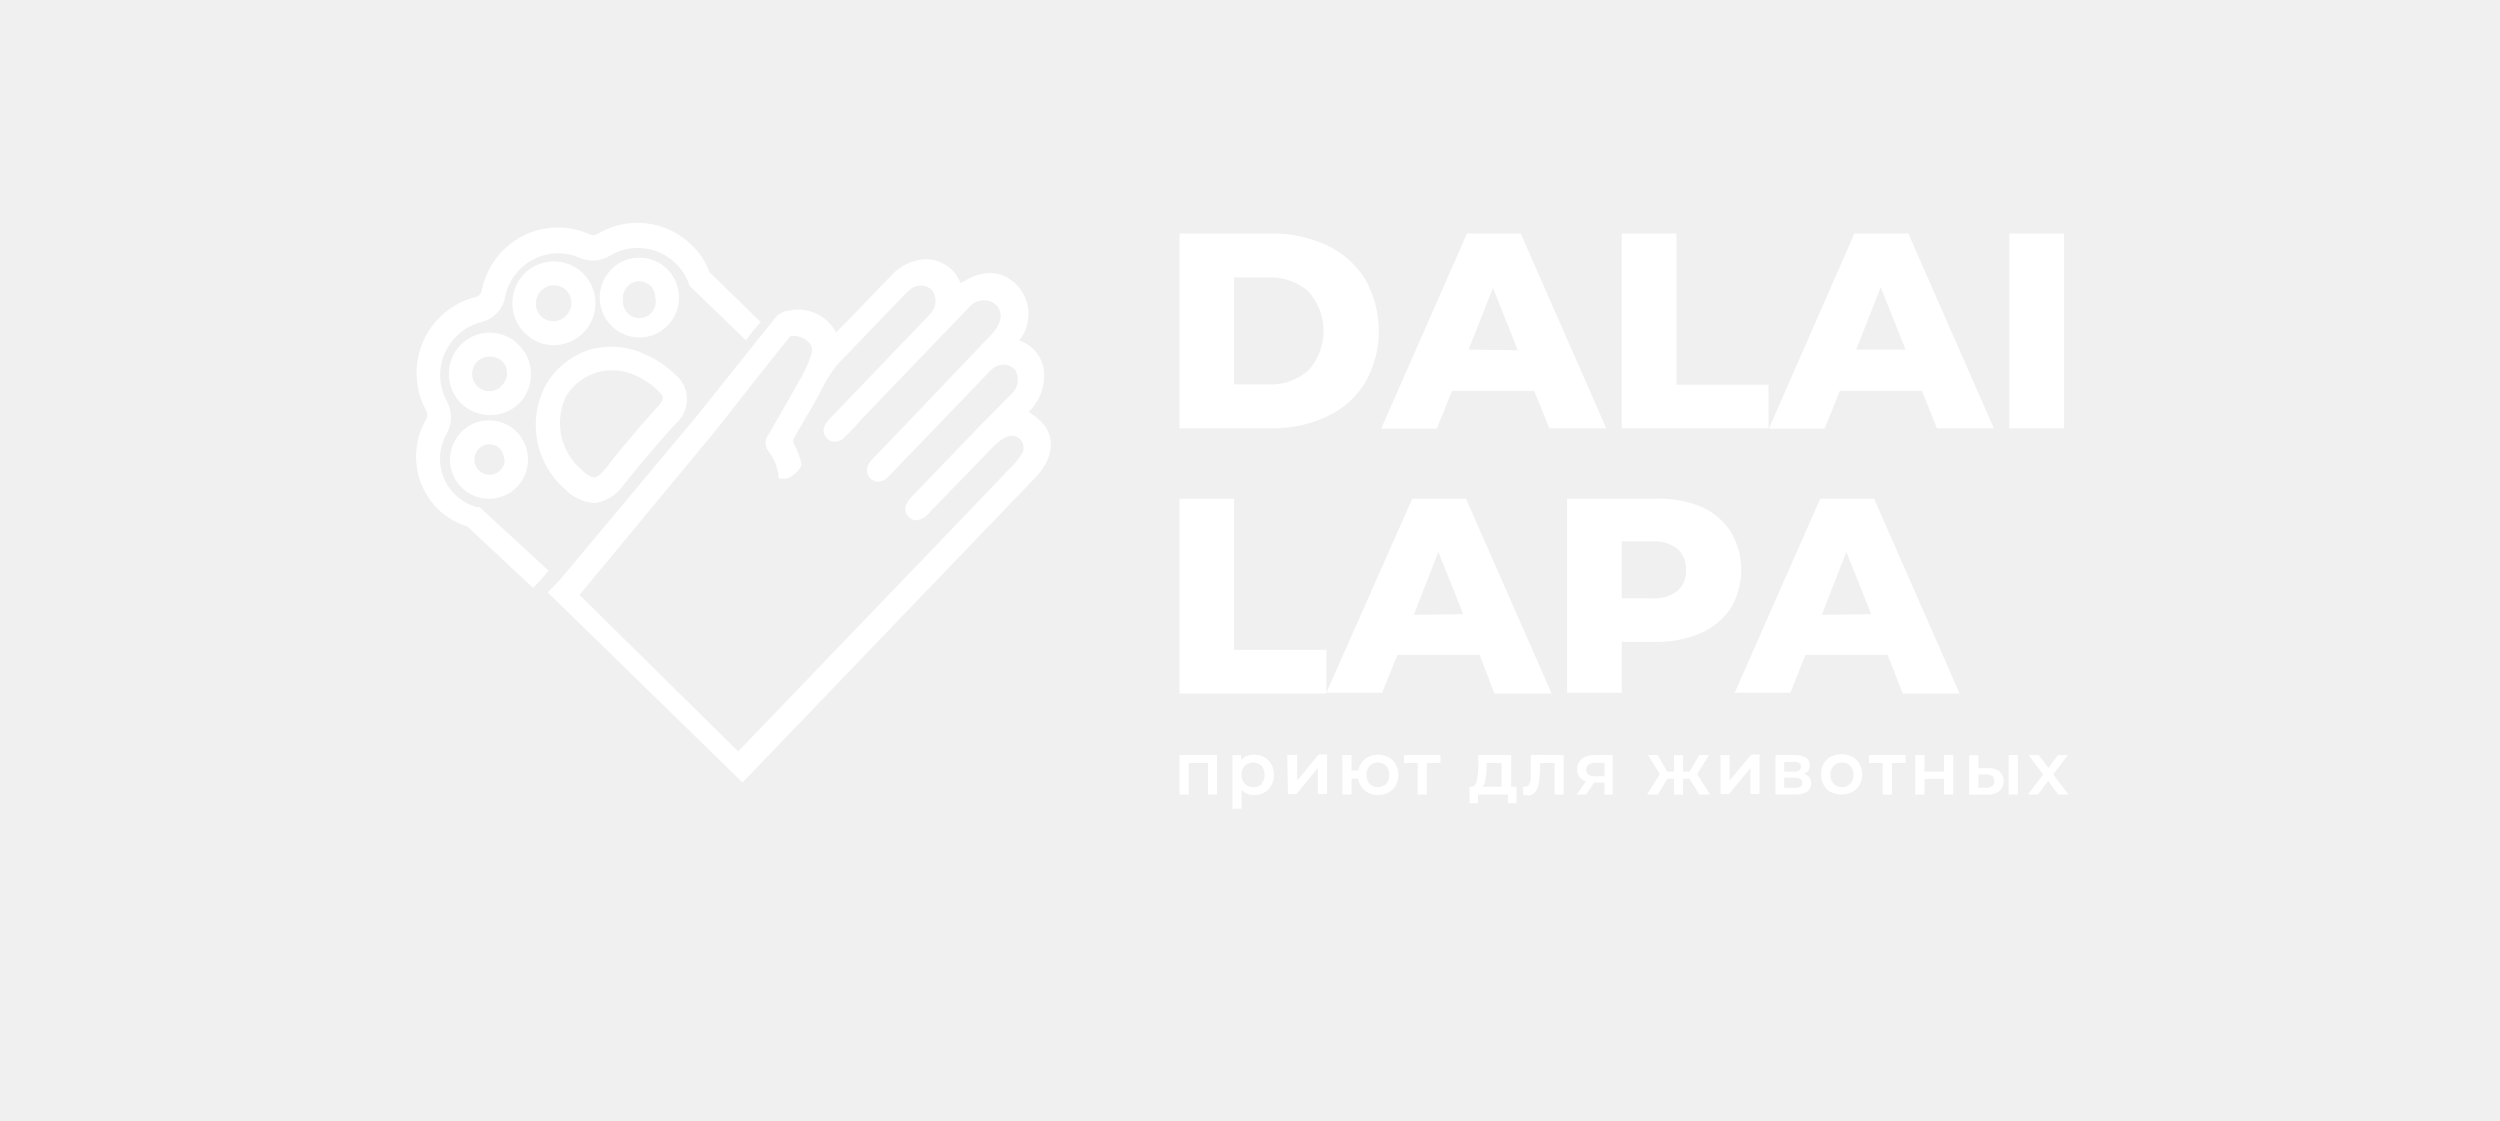
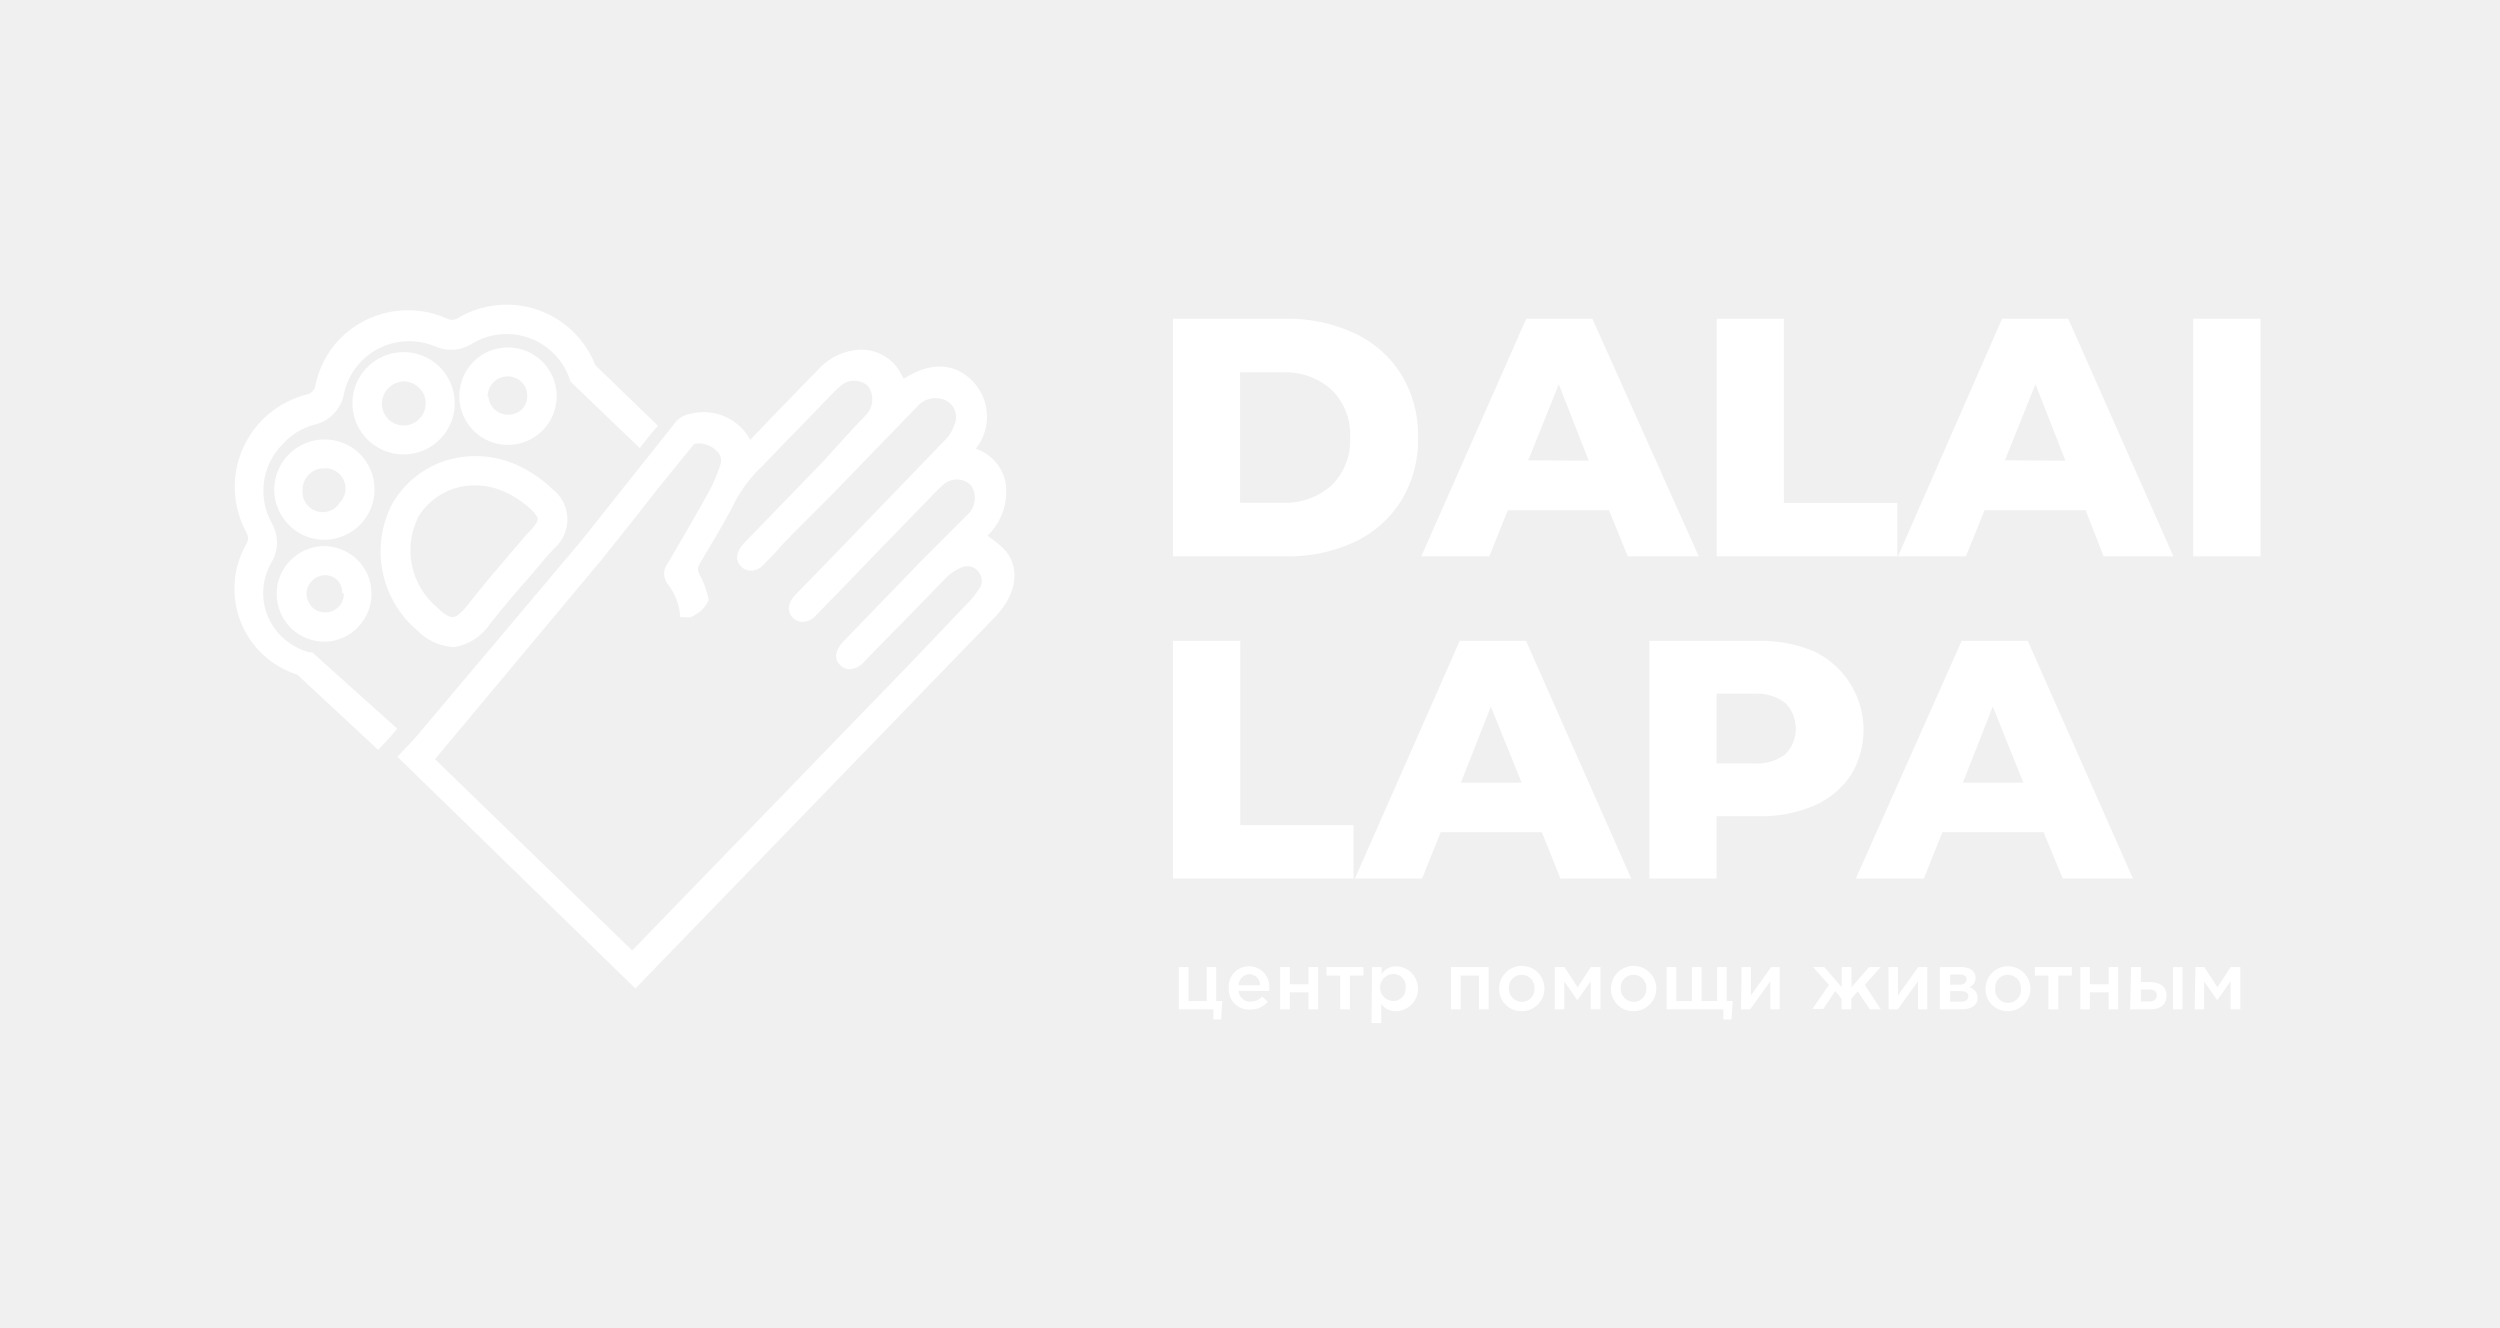
- <svg xmlns="http://www.w3.org/2000/svg" width="395" height="177" viewBox="0 0 395 177" fill="none">
-   <path d="M75.789 80.142H75.347C74.08 79.785 72.92 79.12 71.969 78.204C70.678 76.977 69.84 75.343 69.594 73.571C69.348 71.8 69.71 69.997 70.618 68.46C71.037 67.689 71.256 66.824 71.256 65.946C71.256 65.067 71.037 64.202 70.618 63.431C69.729 61.823 69.377 59.968 69.616 58.142C69.855 56.316 70.671 54.616 71.943 53.295C73.058 52.103 74.494 51.266 76.075 50.885C77.007 50.654 77.855 50.159 78.518 49.458C79.18 48.757 79.631 47.88 79.816 46.93C80.125 45.321 80.892 43.837 82.024 42.661C83.486 41.146 85.443 40.215 87.532 40.042C88.949 39.926 90.371 40.179 91.663 40.775C92.412 41.087 93.222 41.219 94.029 41.16C94.836 41.101 95.619 40.853 96.314 40.435C97.929 39.446 99.821 39.02 101.7 39.223C103.578 39.427 105.338 40.248 106.707 41.561C107.643 42.449 108.363 43.542 108.811 44.756L108.967 45.175L117.853 53.766L118.243 53.216L118.685 52.666C119.025 52.21 119.389 51.773 119.776 51.357L120.191 50.885L112.137 43.028C111.496 41.358 110.493 39.855 109.201 38.627C107.246 36.747 104.73 35.569 102.044 35.276C99.357 34.982 96.649 35.589 94.34 37.003C94.15 37.1 93.941 37.15 93.729 37.15C93.517 37.15 93.308 37.1 93.118 37.003C91.44 36.253 89.617 35.892 87.782 35.947C85.947 36.003 84.147 36.472 82.516 37.322C80.886 38.172 79.465 39.38 78.359 40.857C77.253 42.334 76.49 44.042 76.126 45.856C76.087 46.114 75.972 46.354 75.796 46.545C75.62 46.737 75.391 46.871 75.139 46.93C73.314 47.386 71.617 48.258 70.18 49.48C68.742 50.702 67.603 52.241 66.849 53.977C66.096 55.714 65.748 57.602 65.834 59.496C65.92 61.389 66.437 63.238 67.345 64.898C67.459 65.102 67.518 65.332 67.518 65.566C67.518 65.8 67.459 66.03 67.345 66.234C66.016 68.494 65.488 71.143 65.846 73.746C66.205 76.348 67.43 78.751 69.319 80.561C70.612 81.764 72.157 82.659 73.84 83.18L84.233 92.897L84.623 92.478C85.35 91.719 85.714 91.326 86.311 90.592L86.649 90.147L75.789 80.142Z" fill="white" />
-   <path d="M89.325 77.339C90.509 78.571 92.098 79.326 93.794 79.461H94.184C95.093 79.292 95.958 78.938 96.727 78.42C97.495 77.902 98.151 77.231 98.653 76.449C100.315 74.353 102.108 72.258 103.849 70.215L106.161 67.596L106.343 67.412L106.889 66.81C107.43 66.322 107.859 65.719 108.144 65.046C108.429 64.372 108.564 63.644 108.539 62.912C108.514 62.18 108.33 61.462 108 60.81C107.67 60.157 107.202 59.586 106.629 59.136C105.328 57.866 103.816 56.837 102.16 56.097C99.385 54.72 96.207 54.413 93.222 55.233C90.278 56.152 87.783 58.152 86.233 60.838C84.799 63.53 84.323 66.637 84.885 69.64C85.448 72.643 87.015 75.36 89.325 77.339ZM89.325 62.803C90.073 61.497 91.149 60.413 92.444 59.658C93.739 58.904 95.208 58.507 96.704 58.507C98.033 58.512 99.344 58.807 100.549 59.371C101.807 59.947 102.959 60.736 103.953 61.703C104.68 62.41 104.732 62.75 104.732 62.829C104.732 62.907 104.732 63.353 103.953 64.217L103.563 64.636L103.355 64.872L101.043 67.491C99.302 69.56 97.484 71.682 95.847 73.829C94.781 75.165 94.21 75.401 93.976 75.427C93.742 75.453 93.144 75.427 91.923 74.249C90.305 72.892 89.175 71.035 88.71 68.966C88.245 66.896 88.47 64.73 89.351 62.803H89.325Z" fill="white" />
-   <path d="M77.14 66.417C76.33 66.424 75.53 66.598 74.788 66.927C74.047 67.255 73.38 67.732 72.827 68.329C71.988 69.204 71.424 70.309 71.206 71.505C70.987 72.701 71.124 73.936 71.598 75.055C72.072 76.173 72.863 77.126 73.872 77.793C74.881 78.46 76.063 78.813 77.27 78.806H77.4C78.208 78.789 79.006 78.612 79.746 78.284C80.487 77.956 81.156 77.484 81.716 76.896C82.276 76.307 82.715 75.613 83.009 74.853C83.302 74.093 83.445 73.283 83.427 72.467C83.41 71.653 83.234 70.851 82.909 70.106C82.583 69.36 82.115 68.687 81.531 68.125C80.947 67.563 80.258 67.123 79.504 66.829C78.751 66.536 77.947 66.396 77.14 66.417ZM79.738 72.546C79.752 72.866 79.699 73.185 79.583 73.483C79.466 73.781 79.289 74.051 79.062 74.275C78.849 74.506 78.592 74.692 78.307 74.823C78.021 74.953 77.713 75.025 77.4 75.034C76.765 75.026 76.155 74.784 75.685 74.353C75.456 74.139 75.274 73.879 75.149 73.591C75.024 73.303 74.959 72.992 74.957 72.677C74.944 72.36 74.995 72.043 75.107 71.746C75.219 71.449 75.389 71.177 75.607 70.948C76.048 70.479 76.655 70.206 77.296 70.189C77.917 70.189 78.513 70.434 78.959 70.87C79.383 71.326 79.632 71.921 79.66 72.546H79.738Z" fill="white" />
-   <path d="M81.842 54.369C81.232 53.776 80.511 53.312 79.722 53.002C78.933 52.691 78.091 52.542 77.244 52.562C75.523 52.6 73.888 53.325 72.697 54.578C71.522 55.827 70.887 57.494 70.93 59.214C70.939 60.069 71.118 60.913 71.457 61.696C71.797 62.478 72.289 63.185 72.905 63.772C74.105 64.936 75.708 65.584 77.374 65.579H77.633C78.48 65.567 79.317 65.385 80.093 65.043C80.869 64.701 81.57 64.207 82.154 63.588C82.734 62.962 83.186 62.227 83.485 61.425C83.783 60.623 83.922 59.77 83.893 58.913C83.864 58.057 83.668 57.215 83.316 56.435C82.964 55.656 82.463 54.953 81.842 54.369ZM79.244 60.969C78.999 61.227 78.705 61.434 78.38 61.577C78.055 61.721 77.705 61.799 77.351 61.806C76.996 61.813 76.643 61.75 76.313 61.62C75.983 61.49 75.681 61.295 75.425 61.048C75.169 60.8 74.964 60.504 74.822 60.177C74.679 59.849 74.602 59.496 74.595 59.139C74.588 58.781 74.65 58.426 74.779 58.093C74.908 57.76 75.101 57.456 75.347 57.197C75.589 56.934 75.883 56.724 76.209 56.58C76.535 56.435 76.887 56.361 77.244 56.359C77.797 56.299 78.355 56.42 78.836 56.704C79.316 56.988 79.693 57.42 79.911 57.937C80.13 58.453 80.178 59.027 80.048 59.573C79.919 60.119 79.619 60.608 79.192 60.969H79.244Z" fill="white" />
-   <path d="M87.662 54.526C88.525 54.51 89.376 54.322 90.166 53.971C90.955 53.62 91.668 53.114 92.261 52.483C92.858 51.856 93.326 51.117 93.639 50.307C93.952 49.497 94.103 48.633 94.084 47.764C94.064 46.895 93.875 46.039 93.527 45.244C93.178 44.449 92.677 43.732 92.053 43.132C90.79 41.922 89.102 41.264 87.36 41.304C85.617 41.343 83.96 42.076 82.752 43.342C81.873 44.284 81.285 45.465 81.061 46.739C80.837 48.013 80.987 49.325 81.491 50.515C81.996 51.705 82.834 52.72 83.902 53.437C84.971 54.154 86.223 54.542 87.507 54.552L87.662 54.526ZM87.507 45.071C88.232 45.071 88.929 45.352 89.455 45.856C89.717 46.119 89.924 46.431 90.066 46.775C90.208 47.119 90.28 47.488 90.28 47.86C90.28 48.232 90.208 48.601 90.066 48.945C89.924 49.289 89.717 49.601 89.455 49.864C88.94 50.412 88.23 50.733 87.481 50.754C87.112 50.764 86.745 50.699 86.402 50.564C86.058 50.429 85.745 50.227 85.48 49.968C84.958 49.434 84.665 48.715 84.665 47.965C84.665 47.215 84.958 46.495 85.48 45.961C85.995 45.413 86.705 45.092 87.454 45.071H87.507Z" fill="white" />
-   <path d="M101.017 53.321C101.862 53.328 102.7 53.16 103.477 52.826C104.255 52.493 104.957 52.001 105.538 51.383C106.108 50.785 106.556 50.079 106.856 49.306C107.155 48.533 107.301 47.709 107.284 46.879C107.267 46.05 107.088 45.231 106.757 44.472C106.426 43.712 105.95 43.025 105.356 42.451C104.762 41.878 104.062 41.43 103.294 41.133C102.527 40.837 101.709 40.697 100.887 40.723C100.064 40.732 99.25 40.908 98.496 41.241C97.742 41.574 97.061 42.057 96.496 42.661C95.348 43.872 94.722 45.491 94.755 47.166C94.803 48.81 95.482 50.372 96.651 51.521C97.819 52.669 99.385 53.315 101.017 53.321ZM98.419 47.061C98.419 46.367 98.693 45.7 99.18 45.209C99.667 44.718 100.328 44.442 101.017 44.442C101.664 44.451 102.285 44.703 102.758 45.149C102.993 45.376 103.181 45.648 103.31 45.95C103.44 46.251 103.508 46.576 103.511 46.904C103.624 47.294 103.645 47.706 103.573 48.106C103.501 48.506 103.338 48.884 103.095 49.209C102.853 49.534 102.54 49.798 102.179 49.98C101.818 50.162 101.42 50.257 101.017 50.257C100.614 50.257 100.216 50.162 99.855 49.98C99.494 49.798 99.18 49.534 98.939 49.209C98.697 48.884 98.533 48.506 98.461 48.106C98.389 47.706 98.41 47.294 98.523 46.904L98.419 47.061Z" fill="white" />
-   <path d="M164.984 67.15C164.46 66.522 163.848 65.975 163.165 65.527L162.542 65.055C163.473 64.164 164.172 63.054 164.575 61.825C164.978 60.596 165.074 59.285 164.854 58.009C164.631 57.035 164.162 56.135 163.493 55.396C162.824 54.657 161.977 54.105 161.035 53.793C162.038 52.551 162.559 50.985 162.502 49.386C162.444 47.786 161.812 46.262 160.723 45.097C158.333 42.635 155.267 42.477 151.811 44.73L151.551 44.285C151.301 43.767 150.987 43.283 150.616 42.844C150.07 42.255 149.41 41.784 148.678 41.46C147.945 41.136 147.155 40.965 146.355 40.958C145.339 40.981 144.337 41.209 143.409 41.627C142.481 42.045 141.646 42.646 140.951 43.394L134.637 49.942L132.039 52.562V52.404C131.308 51.105 130.178 50.081 128.819 49.485C127.46 48.89 125.946 48.756 124.504 49.104C124.059 49.164 123.631 49.316 123.247 49.551C122.862 49.785 122.53 50.097 122.27 50.466C122.036 50.807 121.776 51.121 121.543 51.435L121.153 51.88L110.111 65.71L88.624 91.43L86.545 93.605L117.308 123.621L119.412 121.447L119.594 121.263L163.581 75.453C166.231 72.756 166.777 69.481 164.984 67.15ZM91.56 93.997L112.345 68.905L112.943 68.146L113.124 67.936C114.553 66.155 115.982 64.322 117.385 62.541L120.218 58.926L124.582 53.478C124.669 53.326 124.795 53.199 124.946 53.111C125.467 53.031 125.999 53.08 126.497 53.253C126.995 53.427 127.444 53.72 127.804 54.107C128.04 54.34 128.203 54.639 128.272 54.965C128.341 55.291 128.314 55.63 128.194 55.94C127.826 57.056 127.375 58.142 126.843 59.188C124.972 62.541 123.05 65.841 121.413 68.67C121.122 69.043 120.964 69.504 120.964 69.979C120.964 70.454 121.122 70.915 121.413 71.289C122.334 72.483 122.893 73.92 123.024 75.427V75.611H123.179C123.326 75.636 123.475 75.636 123.621 75.611C123.854 75.647 124.09 75.647 124.323 75.611L125.024 75.296L125.674 74.799C125.884 74.608 126.075 74.397 126.245 74.17C126.414 73.944 126.554 73.698 126.661 73.437C126.41 72.255 125.99 71.117 125.414 70.058C125.206 69.665 125.414 69.455 125.544 69.036L126.895 66.705C128.038 64.767 129.233 62.776 130.22 60.733C131.134 59.015 132.319 57.459 133.728 56.124L138.353 51.304L143.003 46.485C143.216 46.262 143.442 46.052 143.679 45.856C144.163 45.384 144.811 45.12 145.485 45.12C146.158 45.12 146.806 45.384 147.29 45.856C147.687 46.425 147.869 47.118 147.802 47.81C147.735 48.502 147.425 49.147 146.927 49.628C146.641 49.968 146.329 50.309 146.017 50.623L145.628 51.016L141.237 55.6L130.974 66.286C129.987 67.308 129.857 68.408 130.61 69.22C130.77 69.4 130.967 69.545 131.186 69.644C131.405 69.743 131.643 69.795 131.883 69.796C132.187 69.787 132.485 69.718 132.762 69.592C133.038 69.466 133.287 69.286 133.494 69.062C134.404 68.146 135.313 67.203 136.092 66.26L137.184 65.134L141.808 60.314L153.032 48.633C153.461 48.091 154.055 47.708 154.723 47.542C155.39 47.377 156.093 47.438 156.722 47.716C157.265 47.978 157.692 48.434 157.922 48.995C158.152 49.555 158.169 50.182 157.969 50.754C157.72 51.463 157.331 52.113 156.826 52.666L142.588 67.596L137.833 72.546C136.924 73.515 136.716 74.51 137.287 75.322C137.44 75.535 137.634 75.715 137.857 75.85C138.08 75.985 138.329 76.073 138.587 76.108C138.926 76.112 139.262 76.041 139.572 75.901C139.881 75.761 140.157 75.555 140.379 75.296C141.626 74.039 142.822 72.677 144.043 71.498L148.096 67.281L156.02 59.031C156.225 58.793 156.452 58.574 156.696 58.376C157.183 57.888 157.841 57.614 158.528 57.614C159.214 57.614 159.872 57.888 160.359 58.376C160.732 58.978 160.885 59.693 160.79 60.396C160.695 61.099 160.359 61.747 159.84 62.226L154.643 67.465L152.591 69.612L144.017 78.518C142.562 80.037 142.977 81.137 143.575 81.661C143.732 81.83 143.92 81.966 144.13 82.061C144.34 82.155 144.566 82.206 144.796 82.211C145.538 82.118 146.216 81.743 146.693 81.163L149.577 78.151C152.175 75.532 154.643 72.913 157.215 70.293C157.779 69.74 158.44 69.296 159.164 68.984C159.551 68.828 159.978 68.807 160.378 68.923C160.778 69.04 161.128 69.288 161.373 69.627C161.617 69.967 161.742 70.379 161.728 70.799C161.714 71.219 161.562 71.621 161.295 71.944C160.983 72.446 160.617 72.911 160.203 73.332L151.863 82.054L116.632 118.723L91.56 93.997Z" fill="white" />
-   <path d="M186.367 36.899H200.813C203.878 36.843 206.916 37.487 209.698 38.785C212.18 39.95 214.273 41.815 215.726 44.154C217.122 46.633 217.856 49.435 217.856 52.286C217.856 55.138 217.122 57.94 215.726 60.419C214.281 62.765 212.185 64.631 209.698 65.788C206.916 67.086 203.878 67.731 200.813 67.674H186.367V36.899ZM200.449 60.733C202.764 60.842 205.03 60.033 206.763 58.481C208.283 56.782 209.125 54.575 209.125 52.286C209.125 49.998 208.283 47.791 206.763 46.092C205.03 44.54 202.764 43.731 200.449 43.84H194.993V60.733H200.449Z" fill="white" />
-   <path d="M242.41 61.755H229.419L227.028 67.727H218.22L231.783 36.899H240.279L253.789 67.674H244.8L242.41 61.755ZM239.811 55.338L235.888 45.49L232.043 55.233L239.811 55.338Z" fill="white" />
-   <path d="M256.232 36.899H264.884V60.786H279.433V67.674H256.232V36.899Z" fill="white" />
-   <path d="M303.674 61.755H290.683L288.293 67.727H279.485L292.996 36.899H301.518L315.028 67.674H306.039L303.674 61.755ZM301.076 55.233L297.153 45.385L293.282 55.233H301.076Z" fill="white" />
-   <path d="M317.47 36.899H326.122V67.674H317.47V36.899Z" fill="white" />
-   <path d="M186.367 78.806H194.993V102.667H209.569V109.582H186.367V78.806Z" fill="white" />
-   <path d="M233.784 103.479H220.793L218.376 109.451H209.569L223.131 78.806H231.627L245.164 109.582H236.122L233.784 103.479ZM231.185 97.036L227.262 87.187L223.391 97.14L231.185 97.036Z" fill="white" />
-   <path d="M268.755 80.063C270.681 80.875 272.32 82.254 273.457 84.018C274.546 85.841 275.121 87.928 275.121 90.055C275.121 92.183 274.546 94.27 273.457 96.093C272.291 97.825 270.66 99.187 268.755 100.021C266.48 100.991 264.027 101.464 261.558 101.41H256.232V109.451H247.606V78.806H261.558C264.019 78.697 266.474 79.126 268.755 80.063ZM265.039 93.369C265.499 92.959 265.86 92.448 266.094 91.876C266.328 91.304 266.43 90.686 266.39 90.068C266.428 89.443 266.326 88.818 266.092 88.238C265.859 87.657 265.499 87.137 265.039 86.716C263.891 85.847 262.47 85.428 261.038 85.537H256.232V94.521H261.038C262.466 94.637 263.888 94.228 265.039 93.369Z" fill="white" />
-   <path d="M298.244 103.479H285.253L282.889 109.451H274.081L287.592 78.806H296.114L309.624 109.582H300.634L298.244 103.479ZM295.646 97.036L291.723 87.187L287.851 97.14L295.646 97.036Z" fill="white" />
-   <path d="M192.291 119.299V125.533H190.862V120.556H187.822V125.533H186.367V119.299H192.291Z" fill="white" />
-   <path d="M199.747 119.639C200.227 119.889 200.617 120.282 200.865 120.766C201.154 121.266 201.298 121.837 201.28 122.416C201.297 123.002 201.153 123.582 200.865 124.092C200.617 124.575 200.227 124.969 199.747 125.218C199.253 125.486 198.698 125.622 198.137 125.611C197.766 125.632 197.395 125.567 197.053 125.422C196.711 125.277 196.406 125.055 196.162 124.773V127.785H194.733V119.299H196.084V120.137C196.326 119.838 196.639 119.604 196.993 119.456C197.358 119.316 197.746 119.245 198.137 119.247C198.698 119.236 199.253 119.371 199.747 119.639ZM199.306 123.83C199.477 123.639 199.609 123.416 199.694 123.173C199.778 122.93 199.814 122.673 199.799 122.416C199.824 121.897 199.647 121.39 199.306 121.001C199.13 120.83 198.923 120.695 198.695 120.605C198.468 120.516 198.225 120.472 197.981 120.478C197.654 120.475 197.332 120.556 197.045 120.713C196.768 120.872 196.542 121.108 196.396 121.394C196.225 121.707 196.136 122.059 196.136 122.416C196.136 122.773 196.225 123.124 196.396 123.437C196.533 123.729 196.761 123.968 197.045 124.118C197.325 124.296 197.65 124.387 197.981 124.38C198.244 124.402 198.51 124.364 198.757 124.269C199.005 124.174 199.228 124.024 199.41 123.83H199.306Z" fill="white" />
-   <path d="M203.385 119.299H204.944V123.332L208.347 119.22H209.672V125.454H208.217V121.342L204.84 125.454H203.489L203.385 119.299Z" fill="white" />
-   <path d="M219.39 119.639C219.866 119.902 220.261 120.292 220.533 120.766C220.816 121.268 220.959 121.838 220.949 122.416C220.966 122.994 220.822 123.566 220.533 124.066C220.263 124.548 219.868 124.946 219.39 125.218C218.876 125.486 218.305 125.621 217.727 125.611C217.216 125.619 216.71 125.512 216.246 125.297C215.811 125.089 215.436 124.773 215.155 124.38C214.85 123.994 214.652 123.533 214.583 123.044H213.544V125.533H212.089V119.299H213.544V121.735H214.609C214.685 121.256 214.882 120.805 215.181 120.425C215.46 120.043 215.837 119.744 216.272 119.561C216.728 119.349 217.225 119.242 217.727 119.247C218.305 119.236 218.876 119.371 219.39 119.639ZM218.636 124.144C218.914 123.986 219.14 123.749 219.286 123.463C219.445 123.138 219.526 122.779 219.52 122.416C219.534 121.894 219.348 121.387 219 121.001C218.831 120.827 218.629 120.689 218.405 120.594C218.182 120.5 217.943 120.451 217.701 120.451C217.459 120.451 217.219 120.5 216.996 120.594C216.773 120.689 216.571 120.827 216.402 121.001C216.061 121.39 215.884 121.897 215.908 122.416C215.89 122.941 216.066 123.454 216.402 123.856C216.687 124.134 217.053 124.313 217.446 124.364C217.839 124.416 218.238 124.339 218.584 124.144H218.636Z" fill="white" />
-   <path d="M227.6 120.556H225.443V125.533H223.988V120.556H221.832V119.299H227.6V120.556Z" fill="white" />
-   <path d="M239.603 124.302V126.921H238.252V125.533H233.524V126.921H232.198V124.302H232.484C232.874 124.302 233.134 124.04 233.29 123.542C233.45 122.854 233.546 122.153 233.576 121.447V119.299H238.772V124.302H239.603ZM234.667 123.306C234.625 123.681 234.46 124.031 234.199 124.302H237.239V120.556H234.875V121.551C234.843 122.149 234.774 122.744 234.667 123.332V123.306Z" fill="white" />
-   <path d="M247.06 119.299V125.533H245.631V120.556H243.319V121.787C243.302 122.481 243.232 123.173 243.111 123.856C243.021 124.331 242.826 124.779 242.539 125.166C242.408 125.328 242.241 125.457 242.051 125.543C241.862 125.63 241.656 125.671 241.448 125.664C241.176 125.651 240.905 125.607 240.643 125.533V124.302H240.928C241.057 124.308 241.185 124.28 241.299 124.22C241.413 124.16 241.509 124.071 241.578 123.961C241.735 123.698 241.832 123.402 241.864 123.097C241.864 122.782 241.864 122.311 241.864 121.682V119.273L247.06 119.299Z" fill="white" />
-   <path d="M254.803 119.299V125.533H253.503V123.647H251.867L250.619 125.533H249.113L250.568 123.463C250.167 123.335 249.814 123.089 249.554 122.756C249.31 122.403 249.183 121.982 249.19 121.551C249.177 121.236 249.239 120.922 249.37 120.635C249.501 120.348 249.698 120.096 249.944 119.901C250.552 119.475 251.283 119.263 252.022 119.299H254.803ZM250.619 121.604C250.619 122.285 251.061 122.651 251.971 122.651H253.503V120.53H252.022C251.087 120.53 250.619 120.897 250.619 121.604Z" fill="white" />
-   <path d="M266.962 123.044H265.923V125.533H264.494V123.044H263.455L261.948 125.533H260.233L262.259 122.311L260.389 119.299H261.922L263.429 121.918H264.494V119.299H265.923V121.918H266.962L268.495 119.299H270.028L268.157 122.311L270.184 125.533H268.469L266.962 123.044Z" fill="white" />
-   <path d="M271.847 119.299H273.276V123.332L276.705 119.22H278.004V125.454H276.575V121.342L273.172 125.454H271.847V119.299Z" fill="white" />
-   <path d="M286.163 123.778C286.176 124.031 286.125 124.284 286.016 124.512C285.907 124.741 285.743 124.939 285.539 125.087C284.973 125.42 284.322 125.575 283.668 125.533H280.525V119.299H283.565C284.18 119.275 284.791 119.42 285.331 119.718C285.531 119.846 285.693 120.025 285.803 120.236C285.912 120.448 285.965 120.684 285.955 120.923C285.964 121.212 285.882 121.496 285.721 121.735C285.535 121.973 285.294 122.162 285.02 122.285C285.354 122.358 285.652 122.548 285.861 122.821C286.07 123.094 286.177 123.433 286.163 123.778ZM281.902 121.918H283.435C284.162 121.918 284.552 121.656 284.552 121.132C284.552 120.608 284.162 120.373 283.435 120.373H281.902V121.918ZM284.76 123.699C284.765 123.579 284.742 123.459 284.692 123.35C284.642 123.241 284.567 123.145 284.474 123.071C284.212 122.925 283.914 122.861 283.616 122.887H281.902V124.485H283.565C284.37 124.485 284.76 124.223 284.76 123.699Z" fill="white" />
-   <path d="M289.332 125.218C288.838 124.944 288.428 124.537 288.148 124.042C287.869 123.548 287.73 122.985 287.747 122.416C287.695 121.827 287.812 121.236 288.085 120.713C288.365 120.23 288.769 119.832 289.254 119.561C289.78 119.302 290.358 119.167 290.943 119.167C291.528 119.167 292.106 119.302 292.632 119.561C293.13 119.824 293.544 120.223 293.827 120.713C294.1 121.215 294.243 121.778 294.243 122.35C294.243 122.923 294.1 123.486 293.827 123.987C293.544 124.477 293.13 124.877 292.632 125.14C292.106 125.399 291.528 125.534 290.943 125.534C290.358 125.534 289.78 125.399 289.254 125.14L289.332 125.218ZM292.346 123.83C292.521 123.641 292.657 123.418 292.746 123.175C292.835 122.933 292.876 122.674 292.866 122.416C292.881 121.894 292.694 121.387 292.346 121.001C292.171 120.83 291.963 120.695 291.736 120.605C291.508 120.516 291.265 120.472 291.021 120.478C290.781 120.473 290.542 120.516 290.319 120.606C290.096 120.696 289.893 120.831 289.722 121.001C289.544 121.188 289.405 121.411 289.316 121.654C289.226 121.897 289.188 122.157 289.202 122.416C289.186 122.675 289.224 122.935 289.314 123.178C289.403 123.422 289.542 123.644 289.722 123.83C289.888 124.009 290.089 124.151 290.313 124.246C290.537 124.341 290.778 124.386 291.021 124.38C291.268 124.387 291.513 124.341 291.741 124.247C291.97 124.152 292.176 124.01 292.346 123.83Z" fill="white" />
-   <path d="M301.076 120.556H298.92V125.533H297.465V120.556H295.308V119.299H301.076V120.556Z" fill="white" />
-   <path d="M302.609 119.299H304.064V121.918H307.156V119.299H308.611V125.533H307.156V123.07H304.064V125.533H302.609V119.299Z" fill="white" />
-   <path d="M315.937 121.892C316.147 122.082 316.312 122.318 316.419 122.58C316.527 122.843 316.576 123.127 316.561 123.411C316.574 123.711 316.519 124.01 316.403 124.287C316.286 124.563 316.109 124.81 315.886 125.009C315.316 125.407 314.629 125.601 313.937 125.559H311.131V119.325H312.586V121.368H314.145C314.784 121.329 315.418 121.514 315.937 121.892ZM314.768 124.197C314.886 124.099 314.978 123.974 315.037 123.833C315.096 123.691 315.12 123.538 315.106 123.385C315.118 123.242 315.097 123.099 315.042 122.967C314.988 122.834 314.903 122.717 314.794 122.625C314.499 122.439 314.155 122.348 313.807 122.363H312.586V124.459H313.807C314.149 124.501 314.494 124.407 314.768 124.197ZM317.366 119.299H318.821V125.533H317.366V119.299Z" fill="white" />
-   <path d="M325.187 125.533L323.602 123.385L322.017 125.533H320.406L322.823 122.363L320.51 119.299H322.121L323.654 121.342L325.161 119.299H326.72L324.408 122.363L326.824 125.533H325.187Z" fill="white" />
+ <svg xmlns="http://www.w3.org/2000/svg" id="Слой_1" data-name="Слой 1" viewBox="0 0 123.62 65.66">
+   <defs>
+     <style>.cls-1{fill:#fff;}</style>
+   </defs>
+   <path class="cls-1" d="M15.43,32.25l0,0-.16,0a3.17,3.17,0,0,1-1.31-.74,3,3,0,0,1-.52-3.73,1.92,1.92,0,0,0,0-1.91,3.27,3.27,0,0,1,.5-3.87A3.22,3.22,0,0,1,15.54,21,1.91,1.91,0,0,0,17,19.51a3.22,3.22,0,0,1,.85-1.63,3.29,3.29,0,0,1,2.12-1,3.37,3.37,0,0,1,1.6.27A1.91,1.91,0,0,0,23.33,17a3.3,3.3,0,0,1,4,.43,3.22,3.22,0,0,1,.83,1.29l.06.16,3.42,3.28.15-.21.17-.21c.15-.2.29-.36.42-.51l.16-.17-3.1-3a4.71,4.71,0,0,0-6.85-2.3.52.52,0,0,1-.47,0,4.72,4.72,0,0,0-5.32,1,4.64,4.64,0,0,0-1.21,2.33.53.53,0,0,1-.39.41,4.71,4.71,0,0,0-3,6.86.54.54,0,0,1,0,.51,4.45,4.45,0,0,0,2.5,6.49l4,3.72.15-.16c.28-.29.42-.45.65-.72l.14-.17Z" />
+   <path class="cls-1" d="M20.64,31.18a2.69,2.69,0,0,0,1.72.81h.15a2.66,2.66,0,0,0,1.73-1.15c.63-.81,1.32-1.61,2-2.38l.89-1.05.08-.08.2-.22a1.89,1.89,0,0,0-.1-2.93A6.25,6.25,0,0,0,25.58,23a5,5,0,0,0-3.49-.24A4.73,4.73,0,0,0,19.4,24.9,5.12,5.12,0,0,0,20.64,31.18Zm0-5.55A3.25,3.25,0,0,1,23.49,24a3.47,3.47,0,0,1,1.48.33,4.7,4.7,0,0,1,1.31.88c.28.28.31.41.31.44s0,.2-.31.53l-.15.16v0a.76.76,0,0,0-.09.09v0l-.9,1.05c-.67.78-1.36,1.59-2,2.42-.4.51-.62.6-.72.61s-.32,0-.78-.45A3.69,3.69,0,0,1,20.65,25.63Z" />
+   <path class="cls-1" d="M16,27h0a2.37,2.37,0,0,0-2.32,2.42,2.42,2.42,0,0,0,.73,1.66,2.39,2.39,0,0,0,1.64.65h.05A2.3,2.3,0,0,0,17.71,31a2.37,2.37,0,0,0,.66-1.69,2.34,2.34,0,0,0-.73-1.66A2.41,2.41,0,0,0,16,27Zm1,2.34a.9.9,0,0,1-.25.66.88.88,0,0,1-.65.28.91.91,0,0,1-.66-.25,1,1,0,0,1-.28-.65.88.88,0,0,1,.26-.65.93.93,0,0,1,.64-.29h0a.9.9,0,0,1,.64.26A.88.88,0,0,1,16.92,29.35Z" />
+   <path class="cls-1" d="M17.76,22.41h0a2.49,2.49,0,0,0-4.2,1.85A2.46,2.46,0,0,0,14.33,26a2.43,2.43,0,0,0,1.71.69h.06a2.49,2.49,0,0,0,1.66-4.28Zm-1,2.51a1,1,0,0,1-1.8-.69,1.06,1.06,0,0,1,.29-.74,1,1,0,0,1,.73-.33h0a1,1,0,0,1,.75,1.76Z" />
+   <path class="cls-1" d="M20,22.47h0a2.53,2.53,0,1,0-1.88-4.27,2.53,2.53,0,0,0,1.82,4.27Zm-.06-3.61a1.09,1.09,0,1,1-.74,1.87,1.08,1.08,0,0,1,0-1.53h0a1.09,1.09,0,0,1,.76-.34Z" />
+   <path class="cls-1" d="M25.11,22a2.41,2.41,0,1,0-1.74-4.07,2.42,2.42,0,0,0,.08,3.4A2.4,2.4,0,0,0,25.11,22Zm-1-2.39a1,1,0,0,1,1-1,1,1,0,0,1,.67.27.92.92,0,0,1,.29.67.93.93,0,0,1-.26.69,1,1,0,0,1-1.36,0A1,1,0,0,1,24.15,19.62Z" />
+   <path class="cls-1" d="M49.77,27.29a3.86,3.86,0,0,0-.71-.63l-.23-.17a3,3,0,0,0,.88-2.69,2.2,2.2,0,0,0-1.46-1.61,2.54,2.54,0,0,0-.13-3.32c-.91-.94-2.1-1-3.43-.14l-.1-.18a2.82,2.82,0,0,0-.36-.54,2.23,2.23,0,0,0-1.64-.72h0a2.94,2.94,0,0,0-2.08.93c-.81.82-1.61,1.66-2.43,2.5l-1,1.05,0-.06a2.63,2.63,0,0,0-2.9-1.26,1.26,1.26,0,0,0-.85.52l-.29.37a1.15,1.15,0,0,0-.14.17l-4.18,5.26-8.27,9.81-.8.84L31.42,48.88l.8-.83.07-.07L49.22,30.49C50.24,29.43,50.45,28.18,49.77,27.29ZM21.51,37.54l8-9.58h0l.24-.28.06-.08h0l1.64-2.06,1.09-1.39,1.68-2.07s.1-.13.14-.14a1.25,1.25,0,0,1,1.1.38.62.62,0,0,1,.15.69,7.93,7.93,0,0,1-.52,1.24c-.71,1.28-1.45,2.55-2.08,3.62a.82.82,0,0,0,0,1,2.89,2.89,0,0,1,.62,1.58v.07l.07,0,.16,0a1,1,0,0,0,.28,0,1.05,1.05,0,0,0,.26-.13,1.14,1.14,0,0,0,.25-.18,1.7,1.7,0,0,0,.22-.24,1.89,1.89,0,0,0,.17-.28v-.06a4.64,4.64,0,0,0-.48-1.29c-.08-.15-.05-.23,0-.4l.52-.88c.44-.74.9-1.5,1.28-2.28a6.91,6.91,0,0,1,1.36-1.76c.59-.62,1.18-1.23,1.78-1.84s1.18-1.23,1.78-1.84l0,0a2.1,2.1,0,0,1,.27-.24,1,1,0,0,1,1.38,0,1.12,1.12,0,0,1-.13,1.44c-.11.13-.24.26-.36.38l-.15.15L40.72,22.8l-3.95,4.08c-.37.39-.43.81-.14,1.11a.64.64,0,0,0,.49.23.85.85,0,0,0,.62-.28c.35-.35.7-.72,1-1.07l.42-.43L41,24.6l4.32-4.46a1.21,1.21,0,0,1,1.43-.35A.93.93,0,0,1,47.2,21a2,2,0,0,1-.44.73l-5.58,5.78-1.84,1.89c-.35.37-.43.75-.21,1.06a.69.69,0,0,0,.51.29.9.9,0,0,0,.69-.3L41.74,29l1.55-1.61,3.06-3.15,0,0a3,3,0,0,1,.26-.24,1,1,0,0,1,1.41,0,1.13,1.13,0,0,1-.2,1.47l-2,2c-.27.27-.54.54-.8.82l-3.29,3.4c-.56.58-.41,1-.18,1.2a.61.61,0,0,0,.47.2,1,1,0,0,0,.73-.39c.37-.38.74-.77,1.12-1.15,1-1,1.95-2,2.93-3a2.39,2.39,0,0,1,.76-.5.69.69,0,0,1,.87.29.67.67,0,0,1-.06.84,3.56,3.56,0,0,1-.41.53L44.82,33,31.26,47Z" />
+   <path class="cls-1" d="M58,15.76h5.56a7.75,7.75,0,0,1,3.42.72,5.39,5.39,0,0,1,2.32,2.05,5.74,5.74,0,0,1,.82,3.1,5.75,5.75,0,0,1-.82,3.11A5.46,5.46,0,0,1,67,26.79a7.75,7.75,0,0,1-3.42.72H58Zm5.42,9.1A3.42,3.42,0,0,0,65.84,24a3.09,3.09,0,0,0,.92-2.37,3.08,3.08,0,0,0-.92-2.36,3.42,3.42,0,0,0-2.43-.86H61.32v6.45Z" />
+   <path class="cls-1" d="M79.56,25.23h-5l-.92,2.28H70.28l5.19-11.75h3.27L84,27.51H80.49Zm-1-2.45L77.08,19l-1.51,3.76Z" />
+   <path class="cls-1" d="M84.89,15.76h3.32v9.11h5.61v2.64H84.89Z" />
+   <path class="cls-1" d="M103.13,25.23h-5l-.92,2.28H93.85L99,15.76h3.27l5.2,11.75h-3.45Zm-1-2.45L100.65,19l-1.51,3.76Z" />
+   <path class="cls-1" d="M108.45,15.76h3.33V27.51h-3.33Z" />
+   <path class="cls-1" d="M58,31.69h3.33V40.8h5.6v2.64H58Z" />
+   <path class="cls-1" d="M76.24,41.15h-5l-.92,2.29H67l5.18-11.75h3.28l5.2,11.75H77.16Zm-1-2.45-1.52-3.76L72.24,38.7Z" />
+   <path class="cls-1" d="M89.7,32.21a4.3,4.3,0,0,1,1.82,6.12,4.2,4.2,0,0,1-1.82,1.51,6.71,6.71,0,0,1-2.77.52H84.88v3.08H81.56V31.69h5.37A6.71,6.71,0,0,1,89.7,32.21ZM88.28,37.3a1.81,1.81,0,0,0,0-2.54,2.33,2.33,0,0,0-1.55-.46H84.88v3.45h1.85A2.33,2.33,0,0,0,88.28,37.3Z" />
+   <path class="cls-1" d="M101.05,41.15h-5l-.92,2.29H91.77L97,31.69h3.27l5.2,11.75H102Zm-1-2.45-1.51-3.76L97.06,38.7Z" />
+   <path class="cls-1" d="M60,49.91H58.29V47.82h.48V49.5h.9V47.82h.47V49.5h.3l-.06.91H60Z" />
+   <path class="cls-1" d="M60.76,48.87a1,1,0,0,1,1-1.09,1,1,0,0,1,1,1.12V49H61.24a.58.58,0,0,0,.6.53.77.77,0,0,0,.57-.25l.28.25a1.08,1.08,0,0,1-.85.39A1,1,0,0,1,60.76,48.87Zm1.55-.15a.54.54,0,0,0-.53-.55.57.57,0,0,0-.54.55Z" />
+   <path class="cls-1" d="M63.3,47.82h.48v.85h.92v-.85h.48v2.09H64.7v-.84h-.92v.84H63.3Z" />
+   <path class="cls-1" d="M66.27,48.24h-.68v-.42h1.83v.42h-.67v1.67h-.48Z" />
+   <path class="cls-1" d="M67.84,47.82h.48v.35a.84.84,0,0,1,.7-.39A1.09,1.09,0,0,1,69,50a.84.84,0,0,1-.7-.36v.95h-.48Zm1.67,1a.61.61,0,0,0-.6-.66.67.67,0,0,0,0,1.34A.62.62,0,0,0,69.51,48.86Z" />
+   <path class="cls-1" d="M71.75,47.82h1.86v2.09h-.48V48.24h-.9v1.67h-.48Z" />
+   <path class="cls-1" d="M74.13,48.87A1.12,1.12,0,1,1,75.24,50,1.09,1.09,0,0,1,74.13,48.87Zm1.75,0a.64.64,0,0,0-.64-.67.63.63,0,0,0-.63.67.65.65,0,0,0,.64.67A.63.63,0,0,0,75.88,48.87Z" />
+   <path class="cls-1" d="M76.88,47.82h.48l.65,1,.65-1h.48v2.09h-.48V48.52l-.66.94-.65-.93v1.38h-.47Z" />
+   <path class="cls-1" d="M79.66,48.87A1.12,1.12,0,1,1,80.77,50,1.09,1.09,0,0,1,79.66,48.87Zm1.75,0a.64.64,0,0,0-.64-.67.63.63,0,0,0-.63.67.65.65,0,0,0,.64.67A.63.63,0,0,0,81.41,48.87Z" />
+   <path class="cls-1" d="M85.22,49.91H82.41V47.82h.48V49.5h.77V47.82h.48V49.5h.77V47.82h.47V49.5h.3l-.06.91h-.4Z" />
+   <path class="cls-1" d="M86.12,47.82h.46v1.4l1-1.4H88v2.09h-.46V48.52l-1,1.39h-.45Z" />
+   <path class="cls-1" d="M90.44,48.7l-.79-.88h.56l.86,1v-1h.48v1l.87-1H93l-.79.88L93,49.91h-.54l-.6-.89-.32.37v.52h-.48v-.52L90.75,49l-.59.89h-.54Z" />
+   <path class="cls-1" d="M93.38,47.82h.47v1.4l1-1.4h.45v2.09h-.46V48.52l-1,1.39h-.45Z" />
+   <path class="cls-1" d="M95.92,47.82H97c.42,0,.69.21.69.53a.49.49,0,0,1-.33.47.53.53,0,0,1,.43.53c0,.35-.3.56-.77.56H95.92Zm1,.87c.2,0,.32-.11.32-.26s-.09-.24-.31-.24h-.5v.5Zm.06.84c.23,0,.35-.11.35-.27s-.12-.25-.38-.25h-.52v.52Z" />
+   <path class="cls-1" d="M98.18,48.87A1.11,1.11,0,1,1,99.28,50,1.08,1.08,0,0,1,98.18,48.87Zm1.75,0a.65.65,0,0,0-.65-.67.62.62,0,0,0-.62.67.64.64,0,1,0,1.27,0Z" />
+   <path class="cls-1" d="M101.29,48.24h-.67v-.42h1.83v.42h-.67v1.67h-.49Z" />
+   <path class="cls-1" d="M102.87,47.82h.47v.85h.93v-.85h.47v2.09h-.47v-.84h-.93v.84h-.47Z" />
+   <path class="cls-1" d="M105.38,47.82h.48v.74h.44c.47,0,.83.2.83.66s-.31.69-.8.69h-1Zm.89,1.7c.24,0,.38-.1.38-.3s-.14-.29-.39-.29h-.4v.59Zm1.18-1.7h.47v2.09h-.47Z" />
+   <path class="cls-1" d="M108.56,47.82H109l.65,1,.65-1h.48v2.09h-.48V48.52l-.66.94-.65-.93v1.38h-.47Z" />
</svg>
